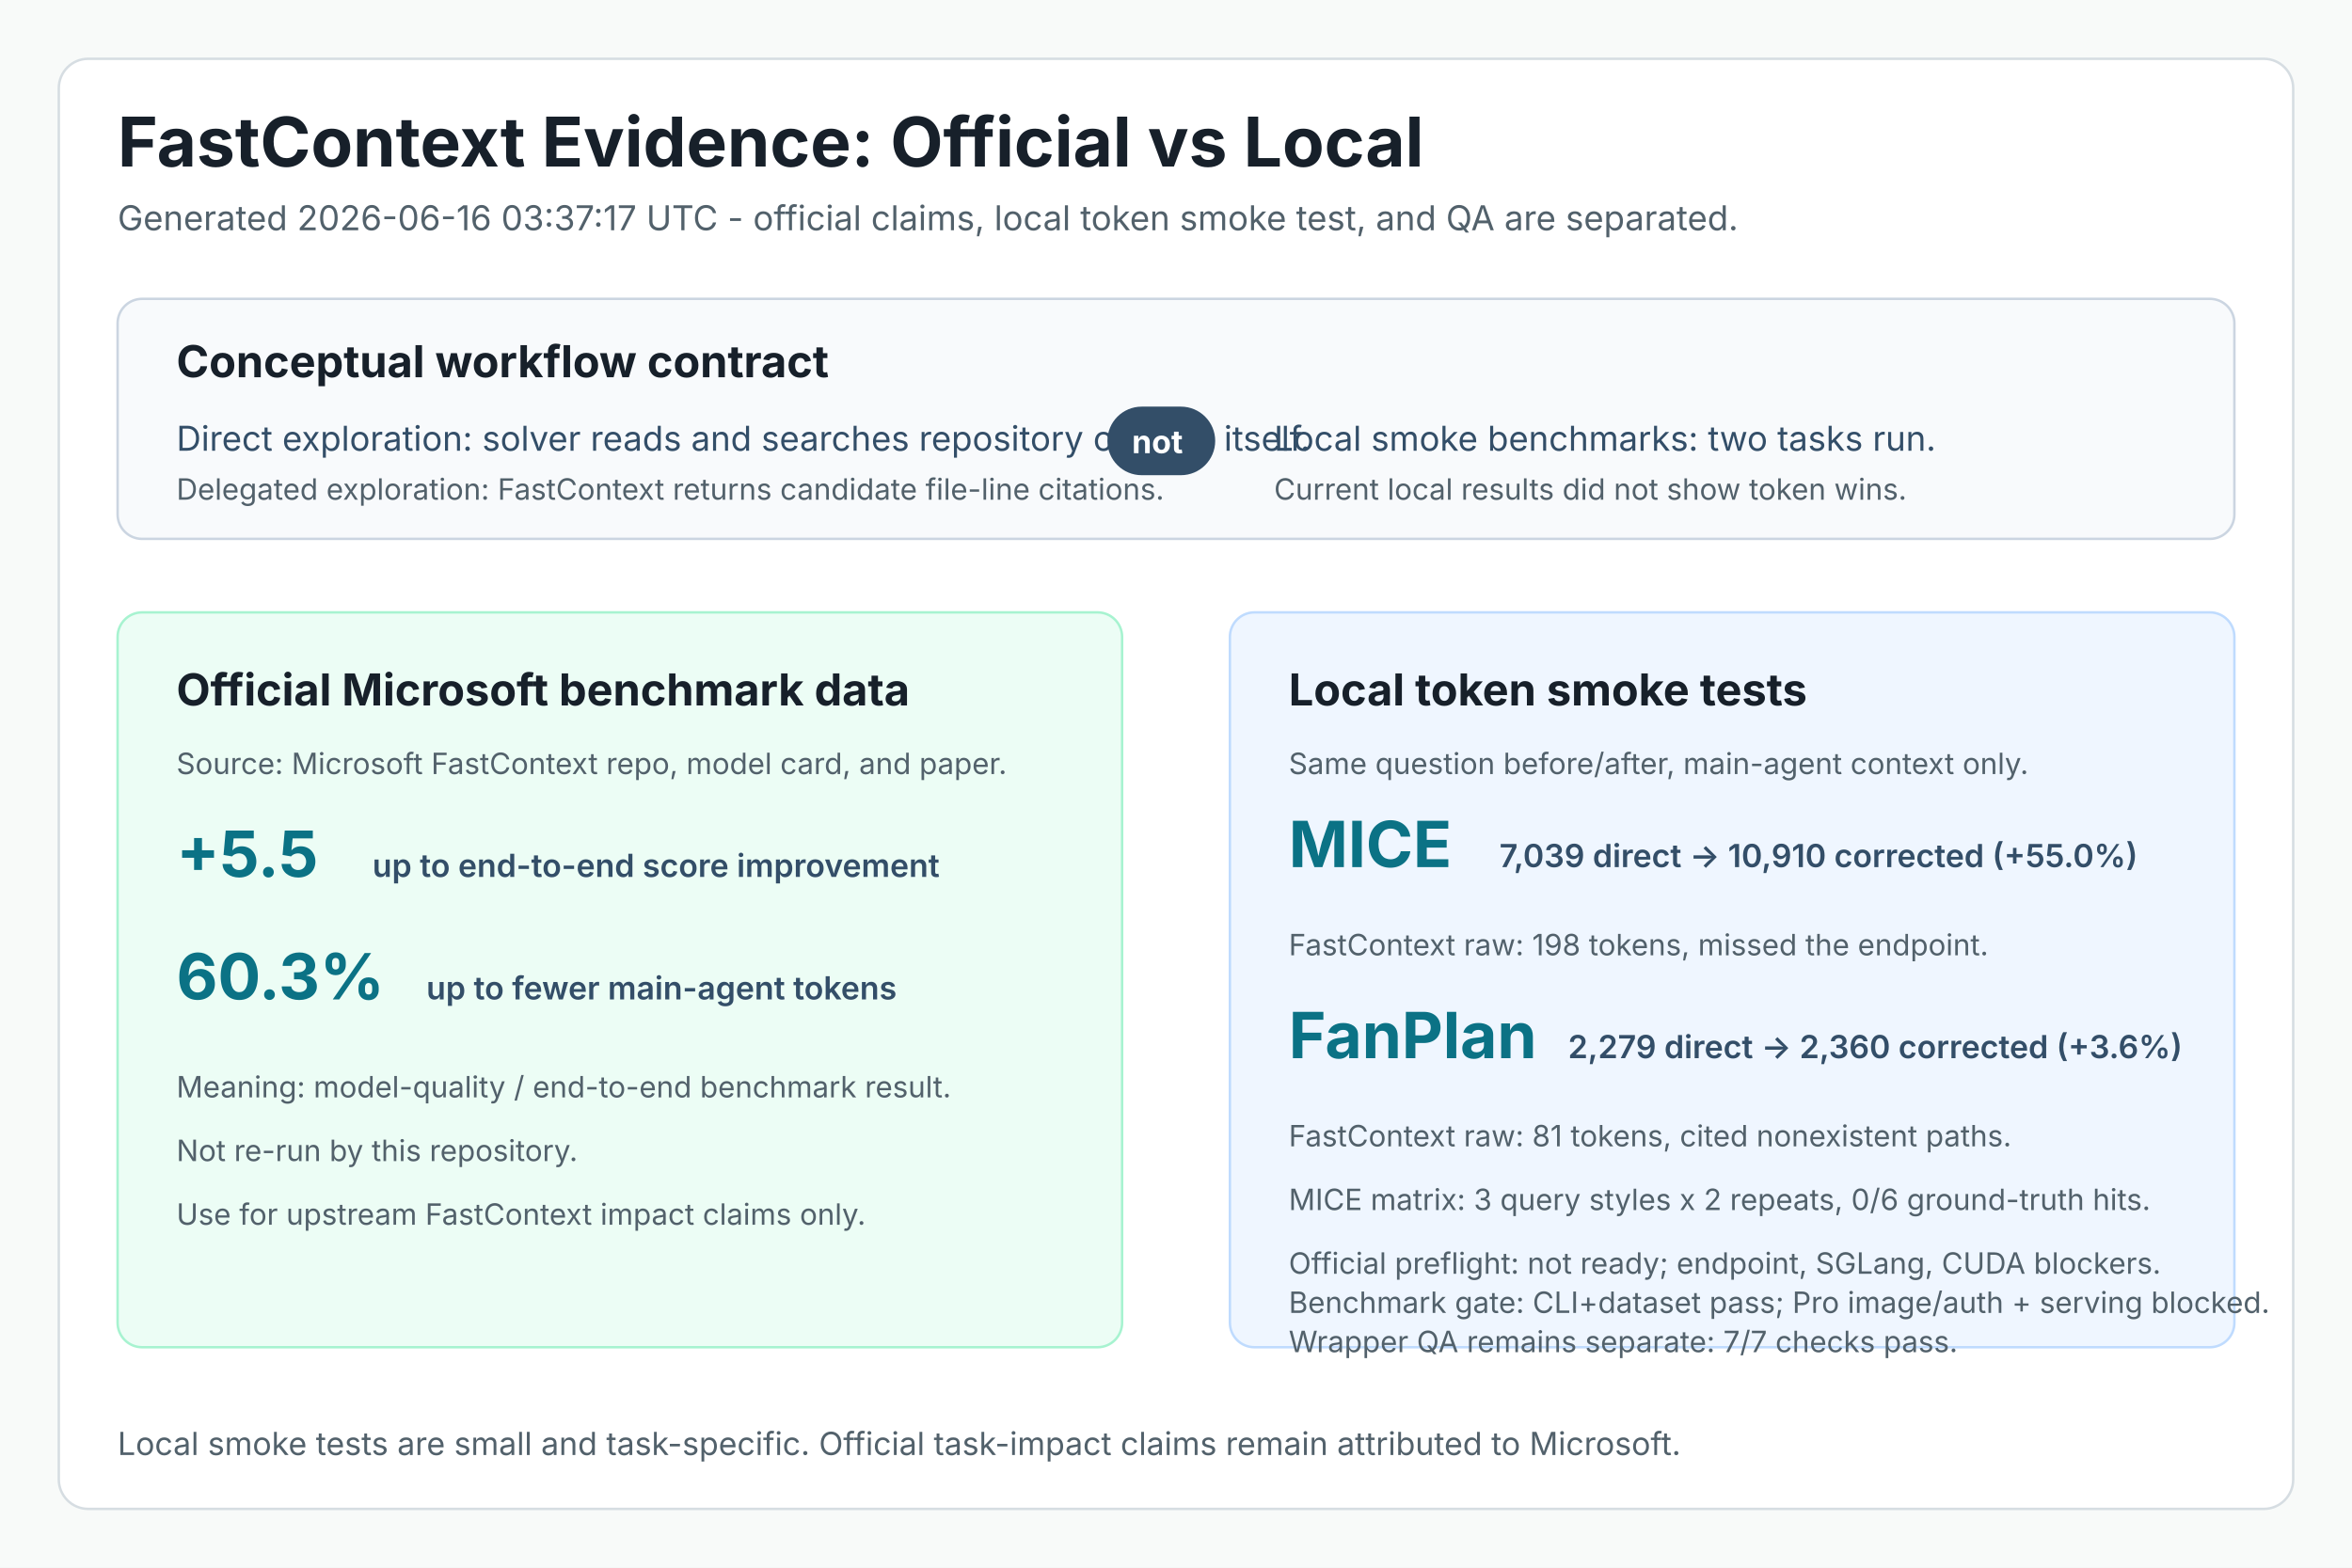
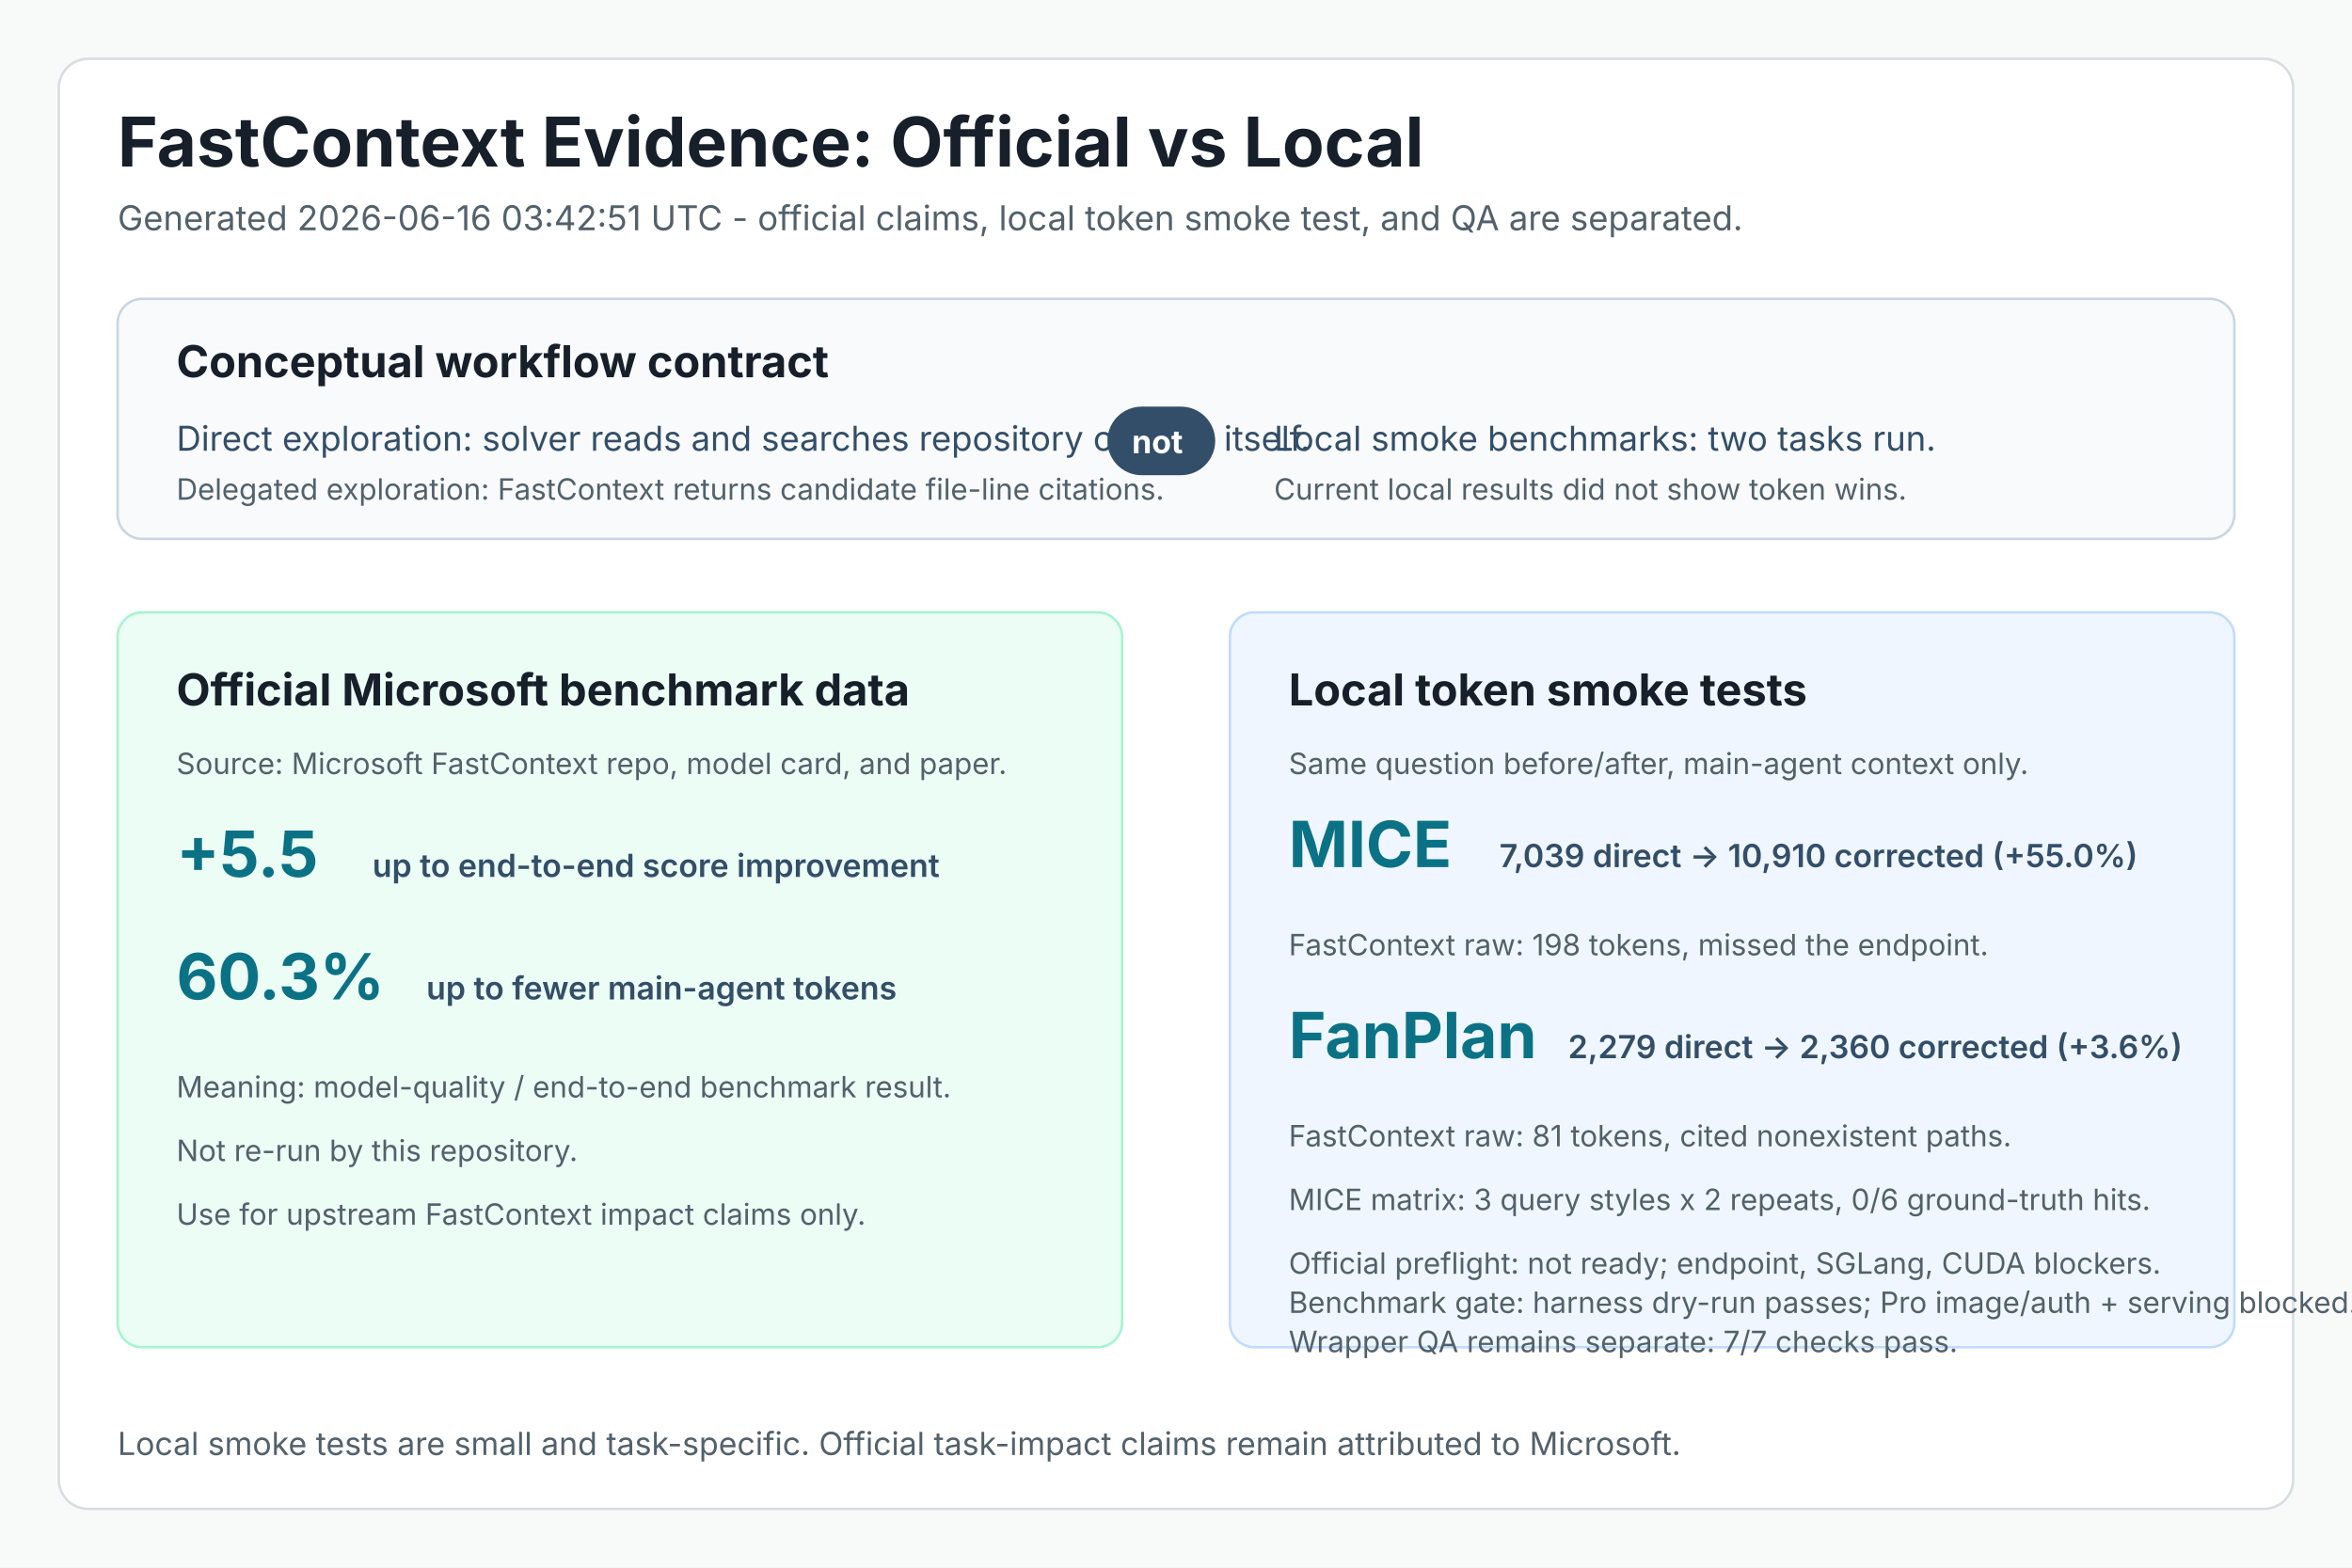
<svg xmlns="http://www.w3.org/2000/svg" width="960" height="640" viewBox="0 0 960 640" role="img" aria-labelledby="title desc">
  <style>
    .title { font: 700 28px -apple-system, BlinkMacSystemFont, "Segoe UI", sans-serif; fill: #17202a; }
    .subtitle { font: 400 14px -apple-system, BlinkMacSystemFont, "Segoe UI", sans-serif; fill: #52616b; }
    .card-title { font: 700 18px -apple-system, BlinkMacSystemFont, "Segoe UI", sans-serif; fill: #17202a; }
    .label { font: 600 15px -apple-system, BlinkMacSystemFont, "Segoe UI", sans-serif; fill: #1f2933; }
    .body { font: 400 14px -apple-system, BlinkMacSystemFont, "Segoe UI", sans-serif; fill: #334e68; }
    .metric { font: 700 26px -apple-system, BlinkMacSystemFont, "Segoe UI", sans-serif; fill: #0b7285; }
    .metric-label { font: 600 13px -apple-system, BlinkMacSystemFont, "Segoe UI", sans-serif; fill: #334e68; }
    .pill { font: 700 13px -apple-system, BlinkMacSystemFont, "Segoe UI", sans-serif; fill: #ffffff; }
    .fine { font: 400 12px -apple-system, BlinkMacSystemFont, "Segoe UI", sans-serif; fill: #52616b; }
    .note { font: 400 13px -apple-system, BlinkMacSystemFont, "Segoe UI", sans-serif; fill: #52616b; }
  </style>
  <rect width="960" height="640" fill="#f8faf9" />
  <rect x="24" y="24" width="912" height="592" rx="12" fill="#ffffff" stroke="#d6dde2" />
  <text x="48" y="68" class="title">FastContext Evidence: Official vs Local</text>
-   <text x="48" y="94" class="subtitle">Generated 2026-06-16 03:37:17 UTC - official claims, local token smoke test, and QA are separated.</text>
+   <text x="48" y="94" class="subtitle">Generated 2026-06-16 03:42:51 UTC - official claims, local token smoke test, and QA are separated.</text>
  <rect x="48" y="122" width="864" height="98" rx="10" fill="#f8fafc" stroke="#cbd5e1" />
  <text x="72" y="154" class="card-title">Conceptual workflow contract</text>
  <text x="72" y="184" class="body">Direct exploration: solver reads and searches repository context itself.</text>
  <text x="72" y="204" class="fine">Delegated exploration: FastContext returns candidate file-line citations.</text>
  <rect x="452" y="166" width="44" height="28" rx="14" fill="#334e68" />
  <text x="462" y="185" class="pill">not</text>
  <text x="520" y="184" class="body">Local smoke benchmarks: two tasks run.</text>
  <text x="520" y="204" class="fine">Current local results did not show token wins.</text>
  <rect x="48" y="250" width="410" height="300" rx="10" fill="#ecfdf5" stroke="#a7f3d0" />
  <text x="72" y="288" class="card-title">Official Microsoft benchmark data</text>
  <text x="72" y="316" class="fine">Source: Microsoft FastContext repo, model card, and paper.</text>
  <text x="72" y="358" class="metric">+5.5</text>
  <text x="152" y="358" class="metric-label">up to end-to-end score improvement</text>
  <text x="72" y="408" class="metric">60.3%</text>
  <text x="174" y="408" class="metric-label">up to fewer main-agent tokens</text>
  <text x="72" y="448" class="fine">Meaning: model-quality / end-to-end benchmark result.</text>
  <text x="72" y="474" class="fine">Not re-run by this repository.</text>
  <text x="72" y="500" class="fine">Use for upstream FastContext impact claims only.</text>
  <rect x="502" y="250" width="410" height="300" rx="10" fill="#eff6ff" stroke="#bfdbfe" />
  <text x="526" y="288" class="card-title">Local token smoke tests</text>
  <text x="526" y="316" class="fine">Same question before/after, main-agent context only.</text>
  <text x="526" y="354" class="metric">MICE</text>
  <text x="612" y="354" class="metric-label">7,039 direct -&gt; 10,910 corrected (+55.0%)</text>
  <text x="526" y="390" class="fine">FastContext raw: 198 tokens, missed the endpoint.</text>
  <text x="526" y="432" class="metric">FanPlan</text>
  <text x="640" y="432" class="metric-label">2,279 direct -&gt; 2,360 corrected (+3.6%)</text>
  <text x="526" y="468" class="fine">FastContext raw: 81 tokens, cited nonexistent paths.</text>
  <text x="526" y="494" class="fine">MICE matrix: 3 query styles x 2 repeats, 0/6 ground-truth hits.</text>
  <text x="526" y="520" class="fine">Official preflight: not ready; endpoint, SGLang, CUDA blockers.</text>
-   <text x="526" y="536" class="fine">Benchmark gate: CLI+dataset pass; Pro image/auth + serving blocked.</text>
+   <text x="526" y="536" class="fine">Benchmark gate: harness dry-run passes; Pro image/auth + serving blocked.</text>
  <text x="526" y="552" class="fine">Wrapper QA remains separate: 7/7 checks pass.</text>
  <text x="48" y="594" class="note">Local smoke tests are small and task-specific. Official task-impact claims remain attributed to Microsoft.</text>
</svg>
